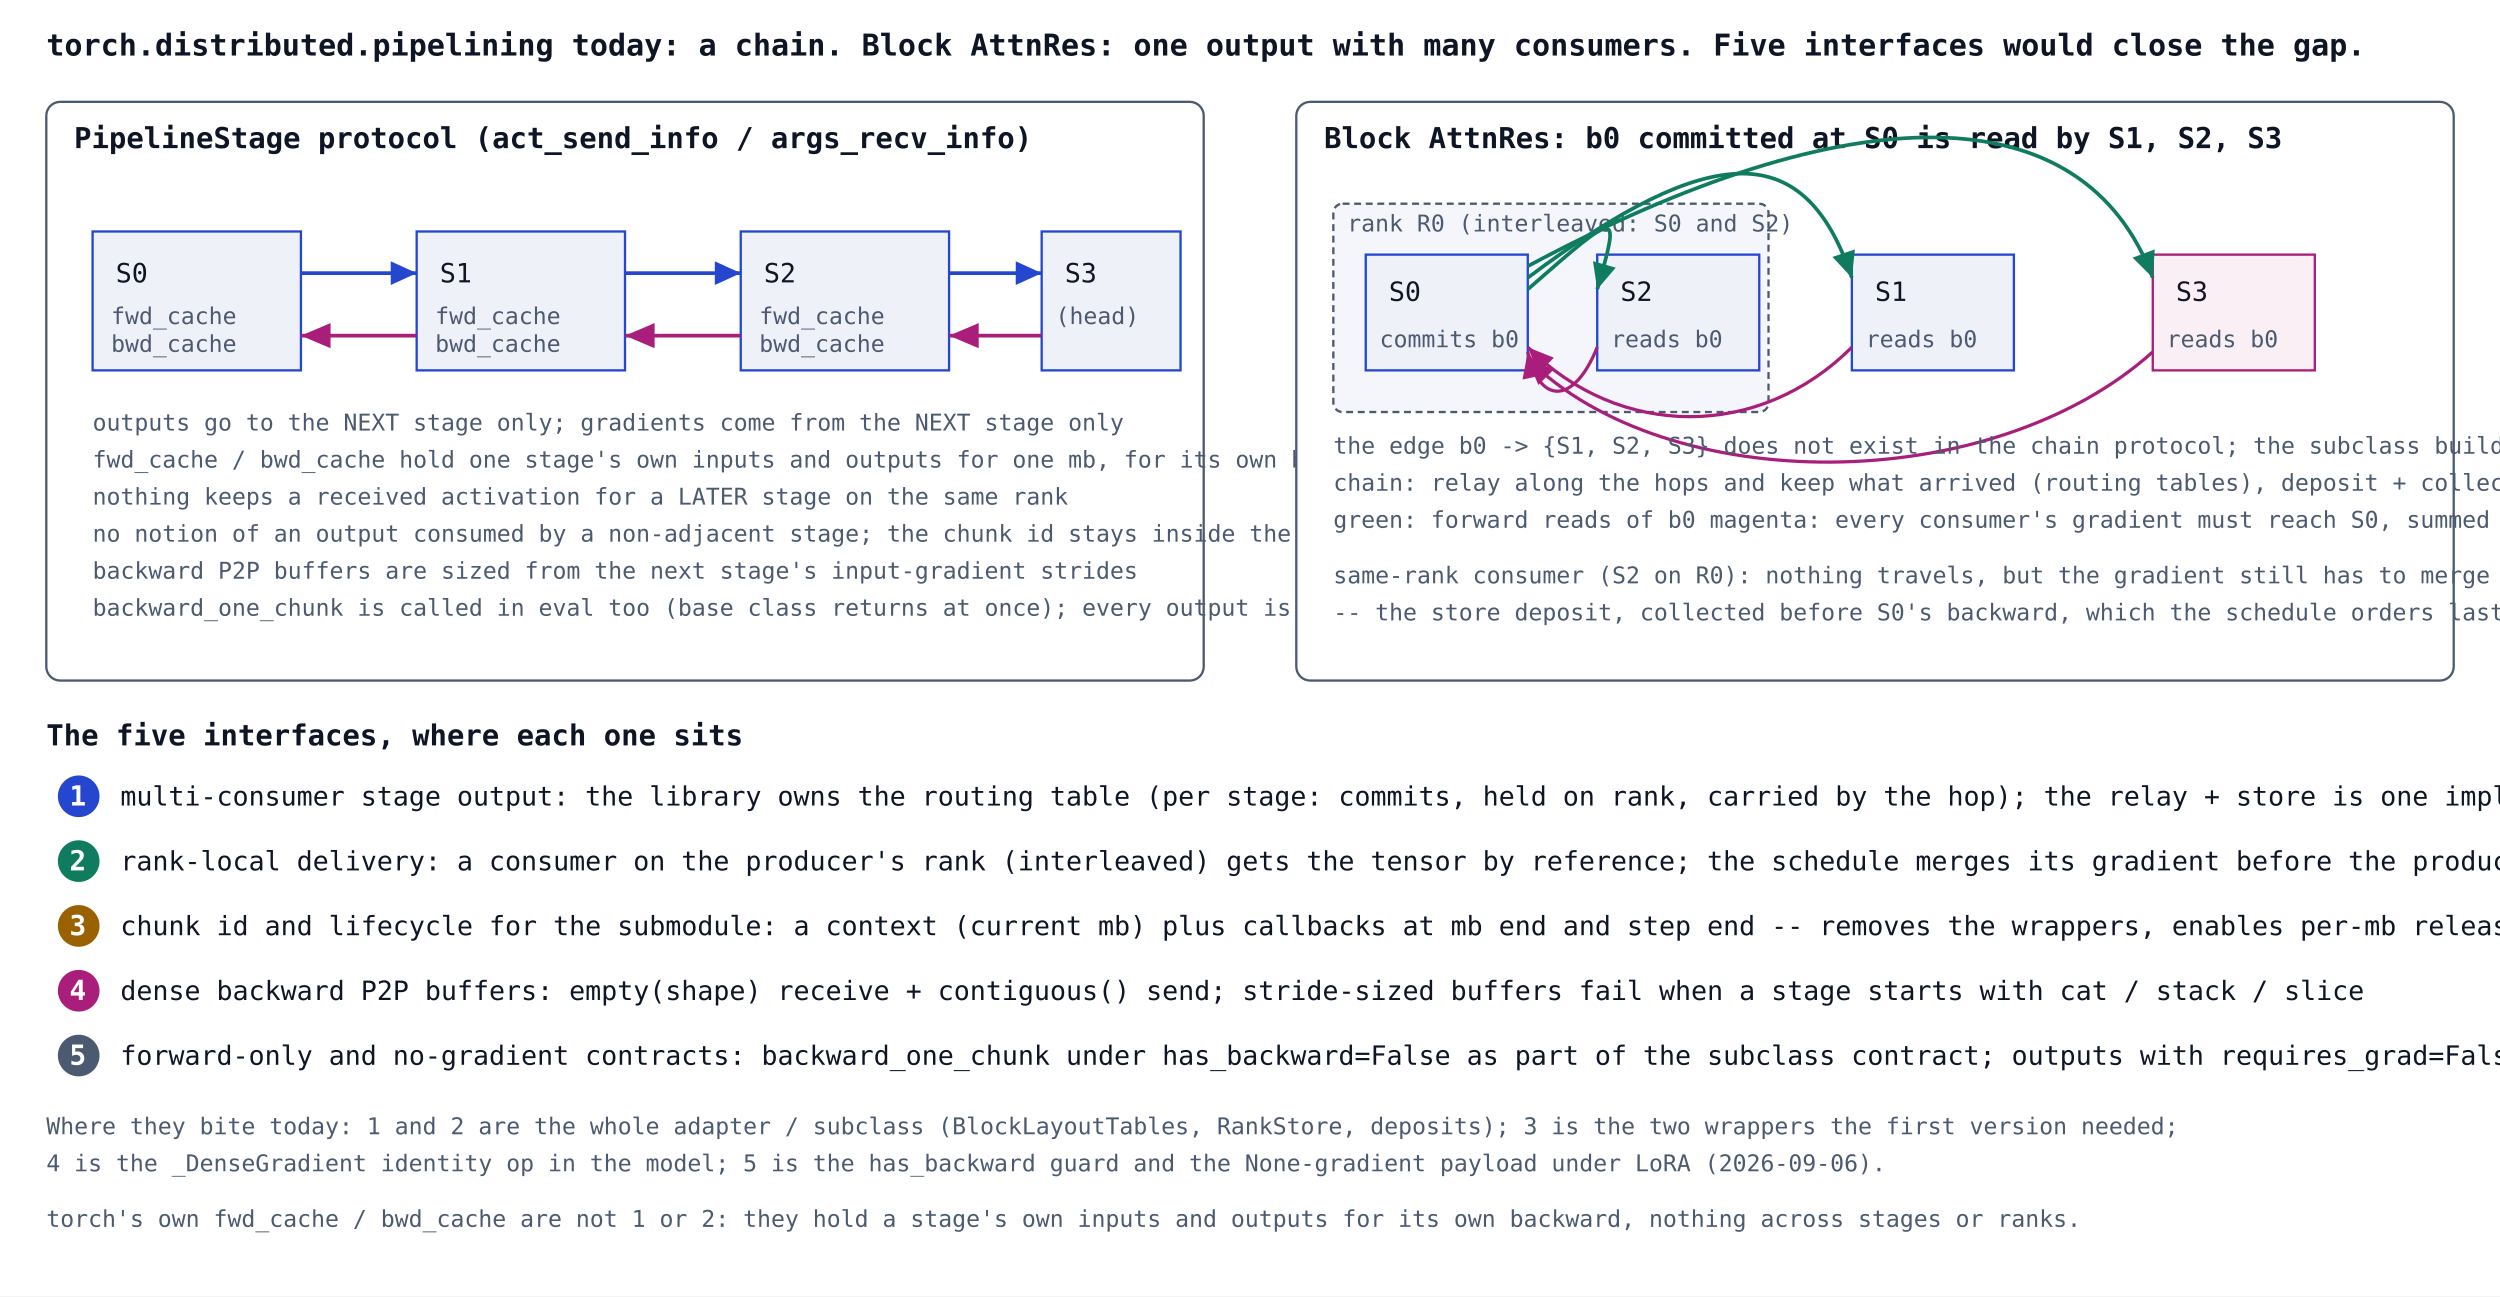
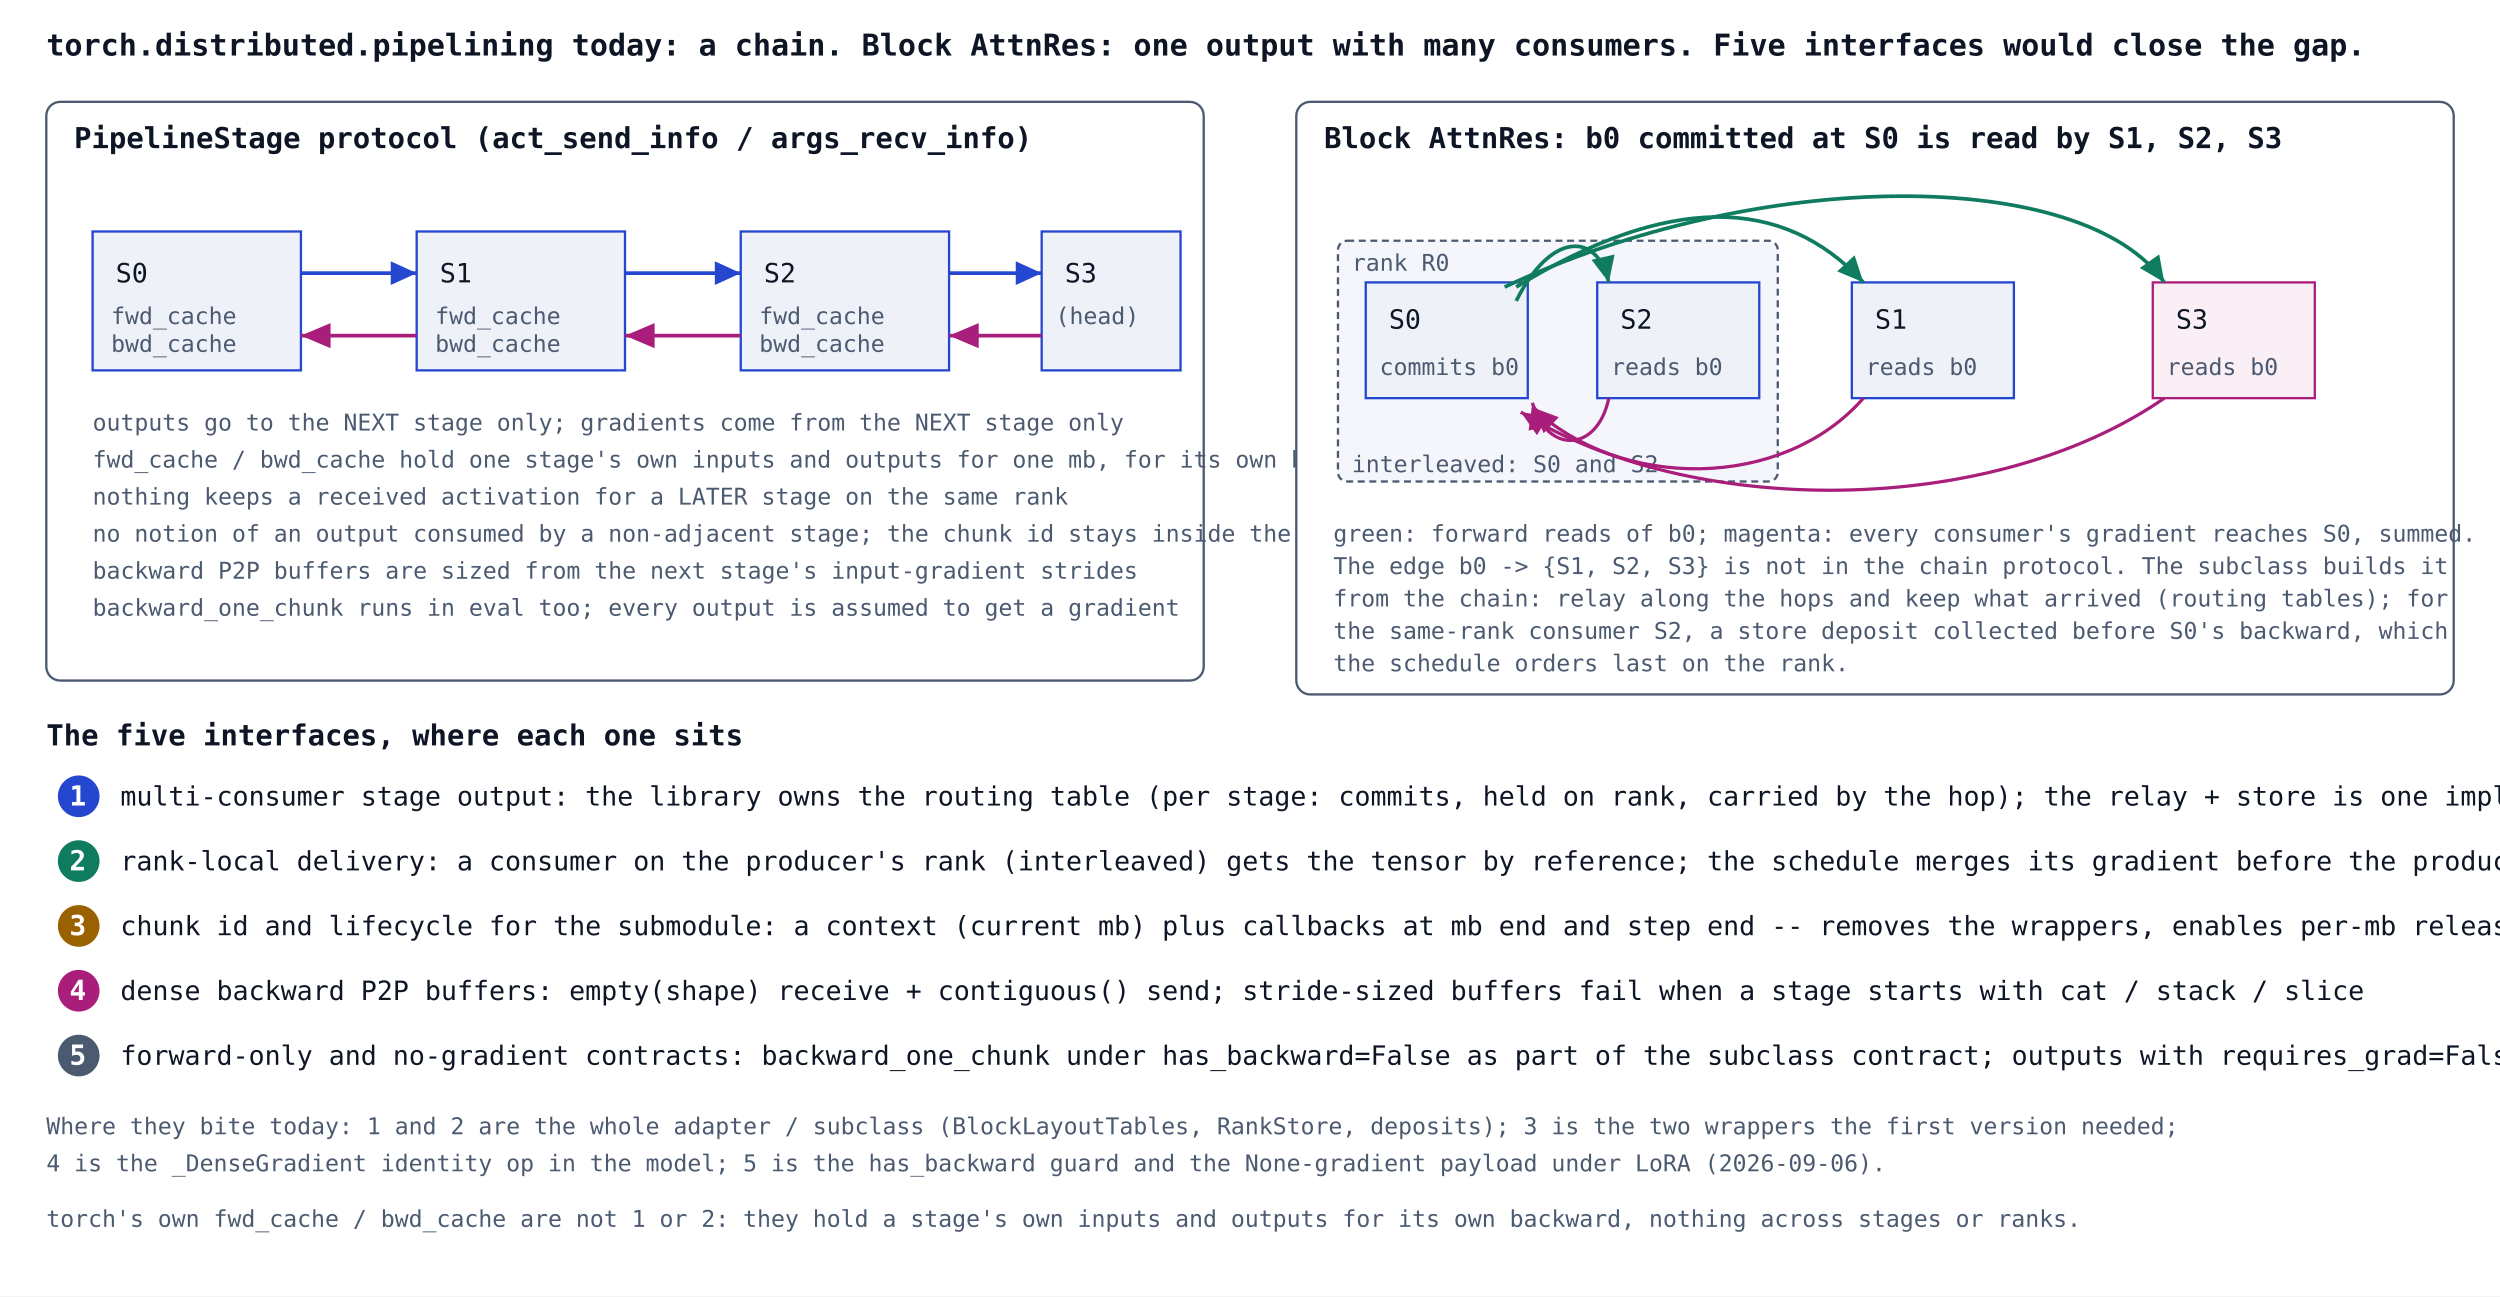
<svg xmlns="http://www.w3.org/2000/svg" width="1080" height="560" viewBox="0 0 1080 560" role="img" aria-label="torch.distributed.pipelining's chain protocol against the multi-consumer edge a block residual needs, with the five suggested interfaces">
  <style>
  text{font-family:ui-monospace,Menlo,Consolas,"DejaVu Sans Mono",monospace;fill:#0e1626}
  .t{font-size:11.5px}.s{font-size:10px;fill:#4b5a70}.b{font-size:12.5px;font-weight:700}.h{font-size:13px;font-weight:700}.n{font-size:12px;font-weight:700;fill:#fff}
</style>
  <rect width="1080" height="560" fill="#ffffff" />
  <defs>
    <marker id="ab" markerWidth="9" markerHeight="9" refX="7" refY="3.2" orient="auto">
      <path d="M0,0 L7,3.2 L0,6.4 Z" fill="#2547d0" />
    </marker>
    <marker id="am" markerWidth="10" markerHeight="10" refX="8" refY="3.4" orient="auto">
      <path d="M0,0 L8,3.4 L0,6.8 Z" fill="#a81e7a" />
    </marker>
    <marker id="ag" markerWidth="9" markerHeight="9" refX="7" refY="3.2" orient="auto">
      <path d="M0,0 L7,3.2 L0,6.4 Z" fill="#0f7b5f" />
    </marker>
  </defs>
  <text class="h" x="20" y="24">torch.distributed.pipelining today: a chain.  Block AttnRes: one output with many consumers.  Five interfaces would close the gap.</text>
  <rect x="20" y="44" width="500" height="250" rx="6" fill="#ffffff" stroke="#4b5a70" />
  <text class="b" x="32" y="64">PipelineStage protocol (act_send_info / args_recv_info)</text>
  <g>
    <rect x="40" y="100" width="90" height="60" fill="#eef1f8" stroke="#2547d0" />
    <text class="t" x="50" y="122">S0</text>
    <text class="s" x="48" y="140">fwd_cache</text>
    <text class="s" x="48" y="152">bwd_cache</text>
    <rect x="180" y="100" width="90" height="60" fill="#eef1f8" stroke="#2547d0" />
    <text class="t" x="190" y="122">S1</text>
    <text class="s" x="188" y="140">fwd_cache</text>
    <text class="s" x="188" y="152">bwd_cache</text>
    <rect x="320" y="100" width="90" height="60" fill="#eef1f8" stroke="#2547d0" />
    <text class="t" x="330" y="122">S2</text>
    <text class="s" x="328" y="140">fwd_cache</text>
    <text class="s" x="328" y="152">bwd_cache</text>
    <rect x="450" y="100" width="60" height="60" fill="#eef1f8" stroke="#2547d0" />
    <text class="t" x="460" y="122">S3</text>
    <text class="s" x="456" y="140">(head)</text>
    <path d="M130,118 L180,118" stroke="#2547d0" stroke-width="1.6" fill="none" marker-end="url(#ab)" />
    <path d="M270,118 L320,118" stroke="#2547d0" stroke-width="1.6" fill="none" marker-end="url(#ab)" />
    <path d="M410,118 L450,118" stroke="#2547d0" stroke-width="1.6" fill="none" marker-end="url(#ab)" />
    <path d="M180,145 L130,145" stroke="#a81e7a" stroke-width="1.6" fill="none" marker-end="url(#am)" />
    <path d="M320,145 L270,145" stroke="#a81e7a" stroke-width="1.6" fill="none" marker-end="url(#am)" />
    <path d="M450,145 L410,145" stroke="#a81e7a" stroke-width="1.6" fill="none" marker-end="url(#am)" />
  </g>
  <text class="s" x="40" y="186">outputs go to the NEXT stage only; gradients come from the NEXT stage only</text>
  <text class="s" x="40" y="202">fwd_cache / bwd_cache hold one stage's own inputs and outputs for one mb, for its own backward</text>
  <text class="s" x="40" y="218">nothing keeps a received activation for a LATER stage on the same rank</text>
  <text class="s" x="40" y="234">no notion of an output consumed by a non-adjacent stage; the chunk id stays inside the stage;</text>
  <text class="s" x="40" y="250">backward P2P buffers are sized from the next stage's input-gradient strides</text>
-   <text class="s" x="40" y="266">backward_one_chunk is called in eval too (base class returns at once); every output is assumed to get a gradient</text>
-   <rect x="560" y="44" width="500" height="250" rx="6" fill="#ffffff" stroke="#4b5a70" />
+   <text class="s" x="40" y="266">backward_one_chunk runs in eval too; every output is assumed to get a gradient</text>
+   <rect x="560" y="44" width="500" height="256" rx="6" fill="#ffffff" stroke="#4b5a70" />
  <text class="b" x="572" y="64">Block AttnRes: b0 committed at S0 is read by S1, S2, S3</text>
-   <rect x="576" y="88" width="188" height="90" rx="4" fill="#f4f6fb" stroke="#4b5a70" stroke-dasharray="3,2" />
-   <text class="s" x="582" y="100">rank R0 (interleaved: S0 and S2)</text>
+   <rect x="578" y="104" width="190" height="104" rx="4" fill="#f4f6fb" stroke="#4b5a70" stroke-dasharray="3,2" />
+   <text class="s" x="584" y="117">rank R0</text>
+   <text class="s" x="584" y="204">interleaved: S0 and S2</text>
  <g>
-     <rect x="590" y="110" width="70" height="50" fill="#eef1f8" stroke="#2547d0" />
-     <text class="t" x="600" y="130">S0</text>
-     <text class="s" x="596" y="150">commits b0</text>
-     <rect x="690" y="110" width="70" height="50" fill="#eef1f8" stroke="#2547d0" />
-     <text class="t" x="700" y="130">S2</text>
-     <text class="s" x="696" y="150">reads b0</text>
-     <rect x="800" y="110" width="70" height="50" fill="#eef1f8" stroke="#2547d0" />
-     <text class="t" x="810" y="130">S1</text>
-     <text class="s" x="806" y="150">reads b0</text>
-     <rect x="930" y="110" width="70" height="50" fill="#fbeff6" stroke="#a81e7a" />
-     <text class="t" x="940" y="130">S3</text>
-     <text class="s" x="936" y="150">reads b0</text>
-     <path d="M660,120 C740,60 780,60 800,120" stroke="#0f7b5f" stroke-width="1.6" fill="none" marker-end="url(#ag)" />
-     <path d="M660,125 C700,90 700,90 690,125" stroke="#0f7b5f" stroke-width="1.6" fill="none" marker-end="url(#ag)" />
-     <path d="M660,115 C800,40 900,40 930,120" stroke="#0f7b5f" stroke-width="1.6" fill="none" marker-end="url(#ag)" />
-     <path d="M800,150 C760,190 700,190 660,150" stroke="#a81e7a" stroke-width="1.4" fill="none" marker-end="url(#am)" />
-     <path d="M930,152 C860,215 720,215 660,155" stroke="#a81e7a" stroke-width="1.4" fill="none" marker-end="url(#am)" />
-     <path d="M690,150 C680,175 665,175 660,152" stroke="#a81e7a" stroke-width="1.4" fill="none" marker-end="url(#am)" />
+     <rect x="590" y="122" width="70" height="50" fill="#eef1f8" stroke="#2547d0" />
+     <text class="t" x="600" y="142">S0</text>
+     <text class="s" x="596" y="162">commits b0</text>
+     <rect x="690" y="122" width="70" height="50" fill="#eef1f8" stroke="#2547d0" />
+     <text class="t" x="700" y="142">S2</text>
+     <text class="s" x="696" y="162">reads b0</text>
+     <rect x="800" y="122" width="70" height="50" fill="#eef1f8" stroke="#2547d0" />
+     <text class="t" x="810" y="142">S1</text>
+     <text class="s" x="806" y="162">reads b0</text>
+     <rect x="930" y="122" width="70" height="50" fill="#fbeff6" stroke="#a81e7a" />
+     <text class="t" x="940" y="142">S3</text>
+     <text class="s" x="936" y="162">reads b0</text>
+     <path d="M655,124 C720,84 770,84 805,122" stroke="#0f7b5f" stroke-width="1.6" fill="none" marker-end="url(#ag)" />
+     <path d="M655,130 C670,100 690,100 695,122" stroke="#0f7b5f" stroke-width="1.6" fill="none" marker-end="url(#ag)" />
+     <path d="M650,124 C760,72 900,72 935,122" stroke="#0f7b5f" stroke-width="1.6" fill="none" marker-end="url(#ag)" />
+     <path d="M805,172 C770,212 700,212 662,176" stroke="#a81e7a" stroke-width="1.4" fill="none" marker-end="url(#am)" />
+     <path d="M935,172 C860,224 730,224 657,178" stroke="#a81e7a" stroke-width="1.4" fill="none" marker-end="url(#am)" />
+     <path d="M695,172 C690,196 668,196 662,174" stroke="#a81e7a" stroke-width="1.4" fill="none" marker-end="url(#am)" />
  </g>
-   <text class="s" x="576" y="196">the edge b0 -&gt; {S1, S2, S3} does not exist in the chain protocol; the subclass builds it from the</text>
-   <text class="s" x="576" y="212">chain: relay along the hops and keep what arrived (routing tables), deposit + collect on a rank</text>
-   <text class="s" x="576" y="228">green: forward reads of b0   magenta: every consumer's gradient must reach S0, summed</text>
-   <text class="s" x="576" y="252">same-rank consumer (S2 on R0): nothing travels, but the gradient still has to merge into S0's</text>
-   <text class="s" x="576" y="268">-- the store deposit, collected before S0's backward, which the schedule orders last on the rank</text>
+   <text class="s" x="576" y="234">green: forward reads of b0; magenta: every consumer's gradient reaches S0, summed.</text>
+   <text class="s" x="576" y="248">The edge b0 -&gt; {S1, S2, S3} is not in the chain protocol. The subclass builds it</text>
+   <text class="s" x="576" y="262">from the chain: relay along the hops and keep what arrived (routing tables); for</text>
+   <text class="s" x="576" y="276">the same-rank consumer S2, a store deposit collected before S0's backward, which</text>
+   <text class="s" x="576" y="290">the schedule orders last on the rank.</text>
  <text class="b" x="20" y="322">The five interfaces, where each one sits</text>
  <g>
    <circle cx="34" cy="344" r="9" fill="#2547d0" />
    <text class="n" x="30" y="348">1</text>
    <text class="t" x="52" y="348">multi-consumer stage output: the library owns the routing table (per stage: commits, held on rank, carried by the hop); the relay + store is one implementation</text>
    <circle cx="34" cy="372" r="9" fill="#0f7b5f" />
    <text class="n" x="30" y="376">2</text>
    <text class="t" x="52" y="376">rank-local delivery: a consumer on the producer's rank (interleaved) gets the tensor by reference; the schedule merges its gradient before the producer's backward</text>
    <circle cx="34" cy="400" r="9" fill="#9a6100" />
    <text class="n" x="30" y="404">3</text>
    <text class="t" x="52" y="404">chunk id and lifecycle for the submodule: a context (current mb) plus callbacks at mb end and step end -- removes the wrappers, enables per-mb release</text>
    <circle cx="34" cy="428" r="9" fill="#a81e7a" />
    <text class="n" x="30" y="432">4</text>
    <text class="t" x="52" y="432">dense backward P2P buffers: empty(shape) receive + contiguous() send; stride-sized buffers fail when a stage starts with cat / stack / slice</text>
    <circle cx="34" cy="456" r="9" fill="#4b5a70" />
    <text class="n" x="30" y="460">5</text>
    <text class="t" x="52" y="460">forward-only and no-gradient contracts: backward_one_chunk under has_backward=False as part of the subclass contract; outputs with requires_grad=False get None</text>
  </g>
  <text class="s" x="20" y="490">Where they bite today: 1 and 2 are the whole adapter / subclass (BlockLayoutTables, RankStore, deposits); 3 is the two wrappers the first version needed;</text>
  <text class="s" x="20" y="506">4 is the _DenseGradient identity op in the model; 5 is the has_backward guard and the None-gradient payload under LoRA (2026-09-06).</text>
  <text class="s" x="20" y="530">torch's own fwd_cache / bwd_cache are not 1 or 2: they hold a stage's own inputs and outputs for its own backward, nothing across stages or ranks.</text>
</svg>
